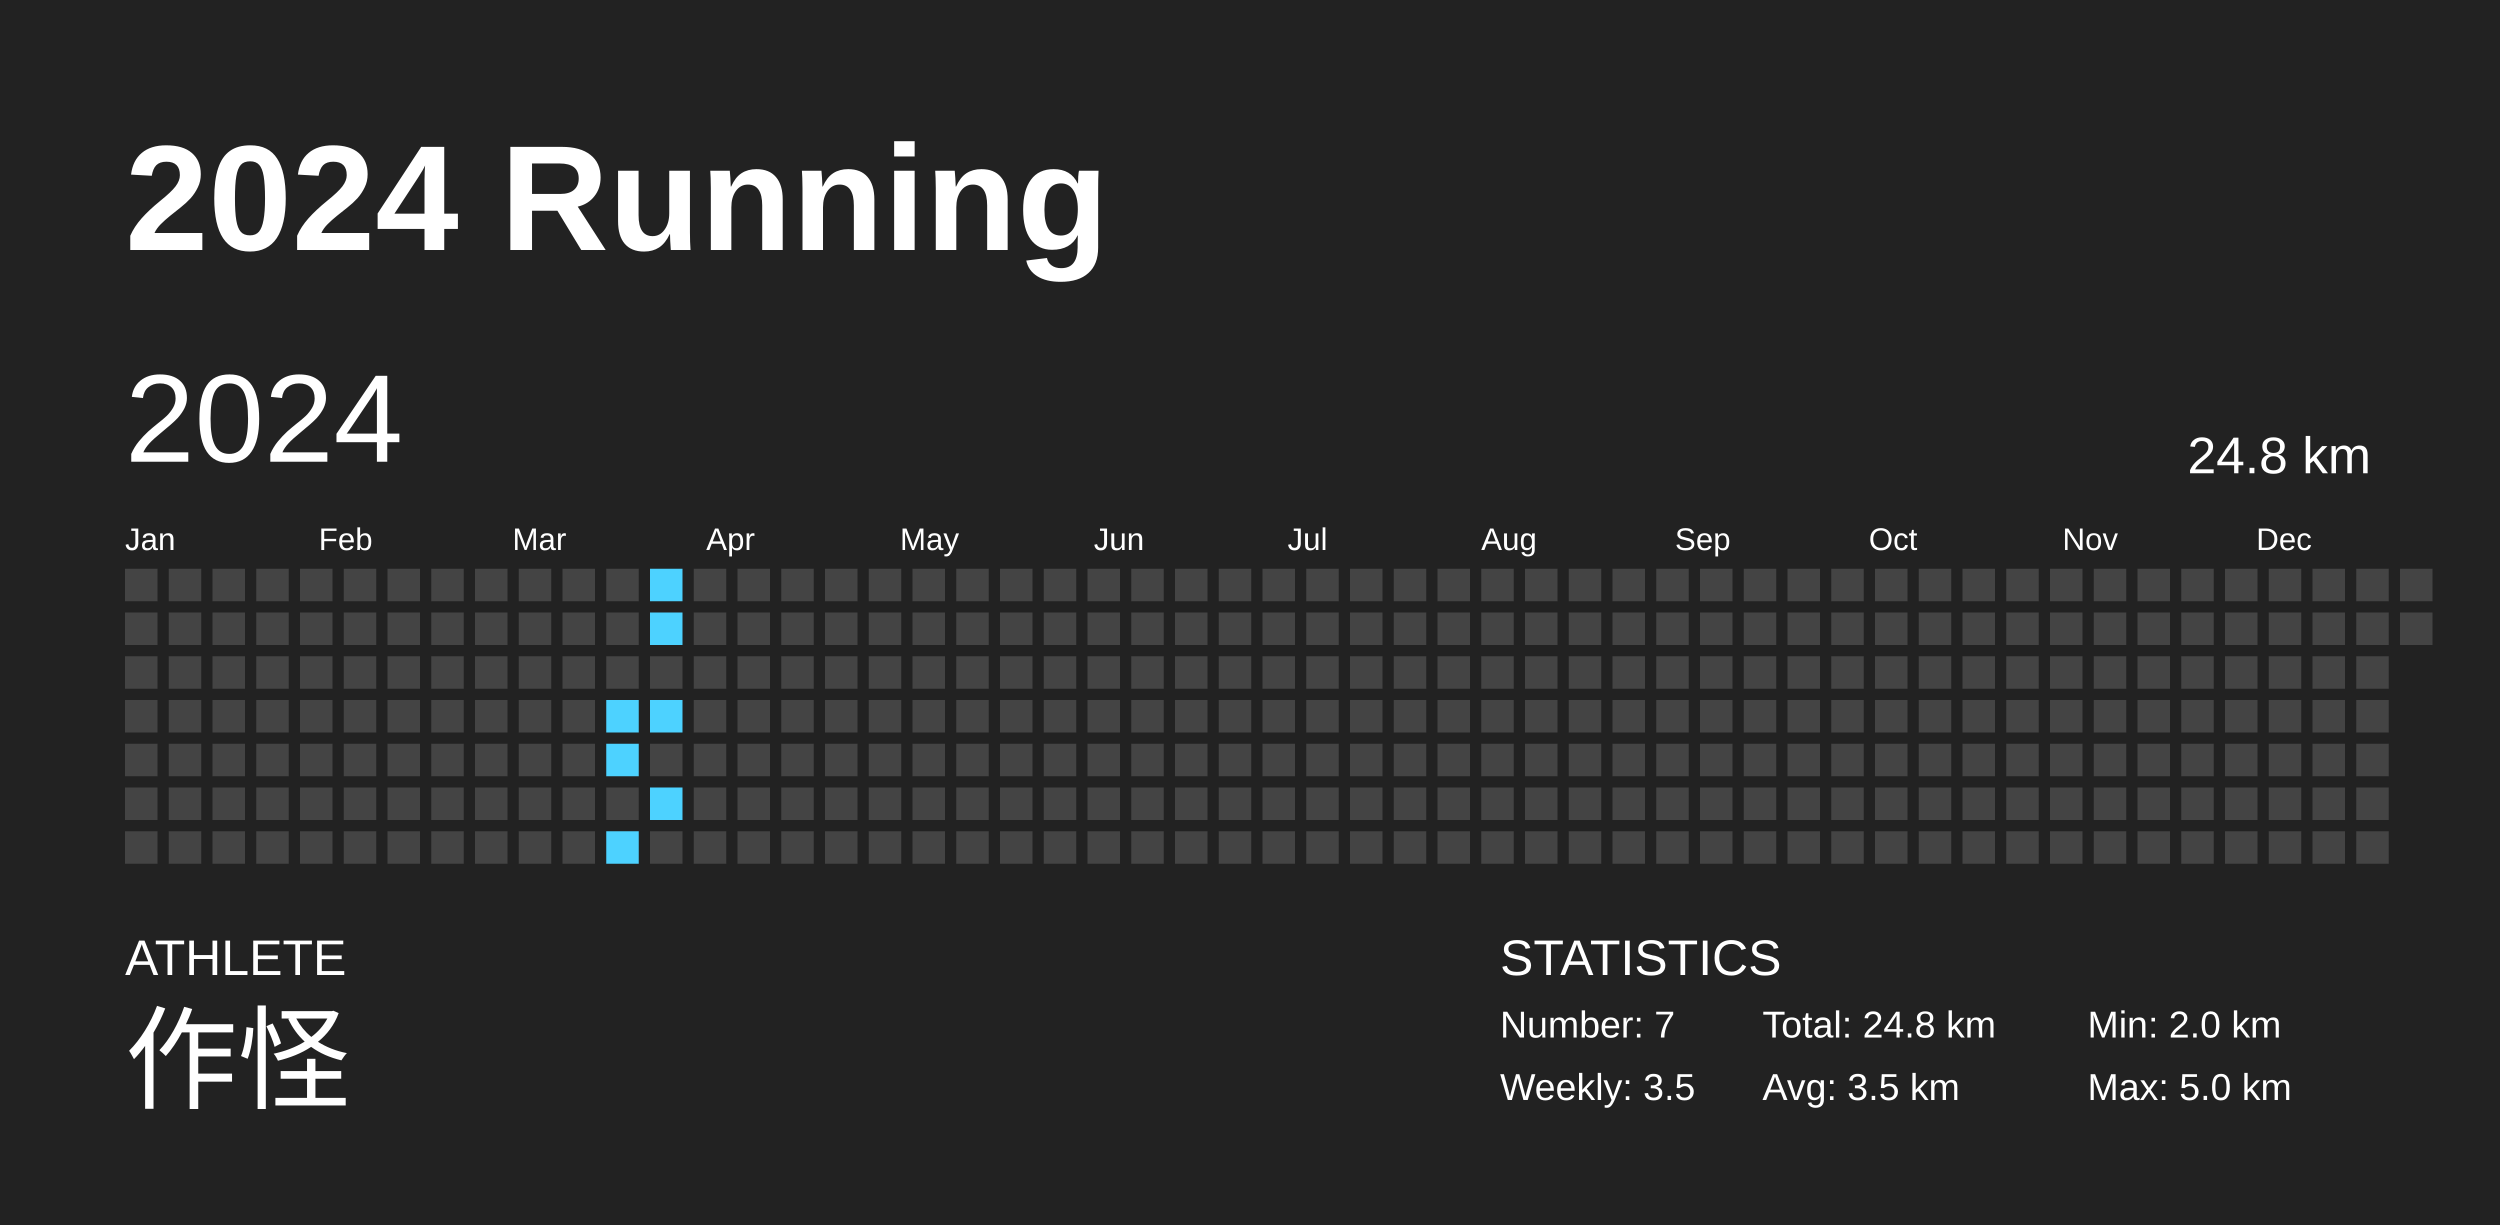
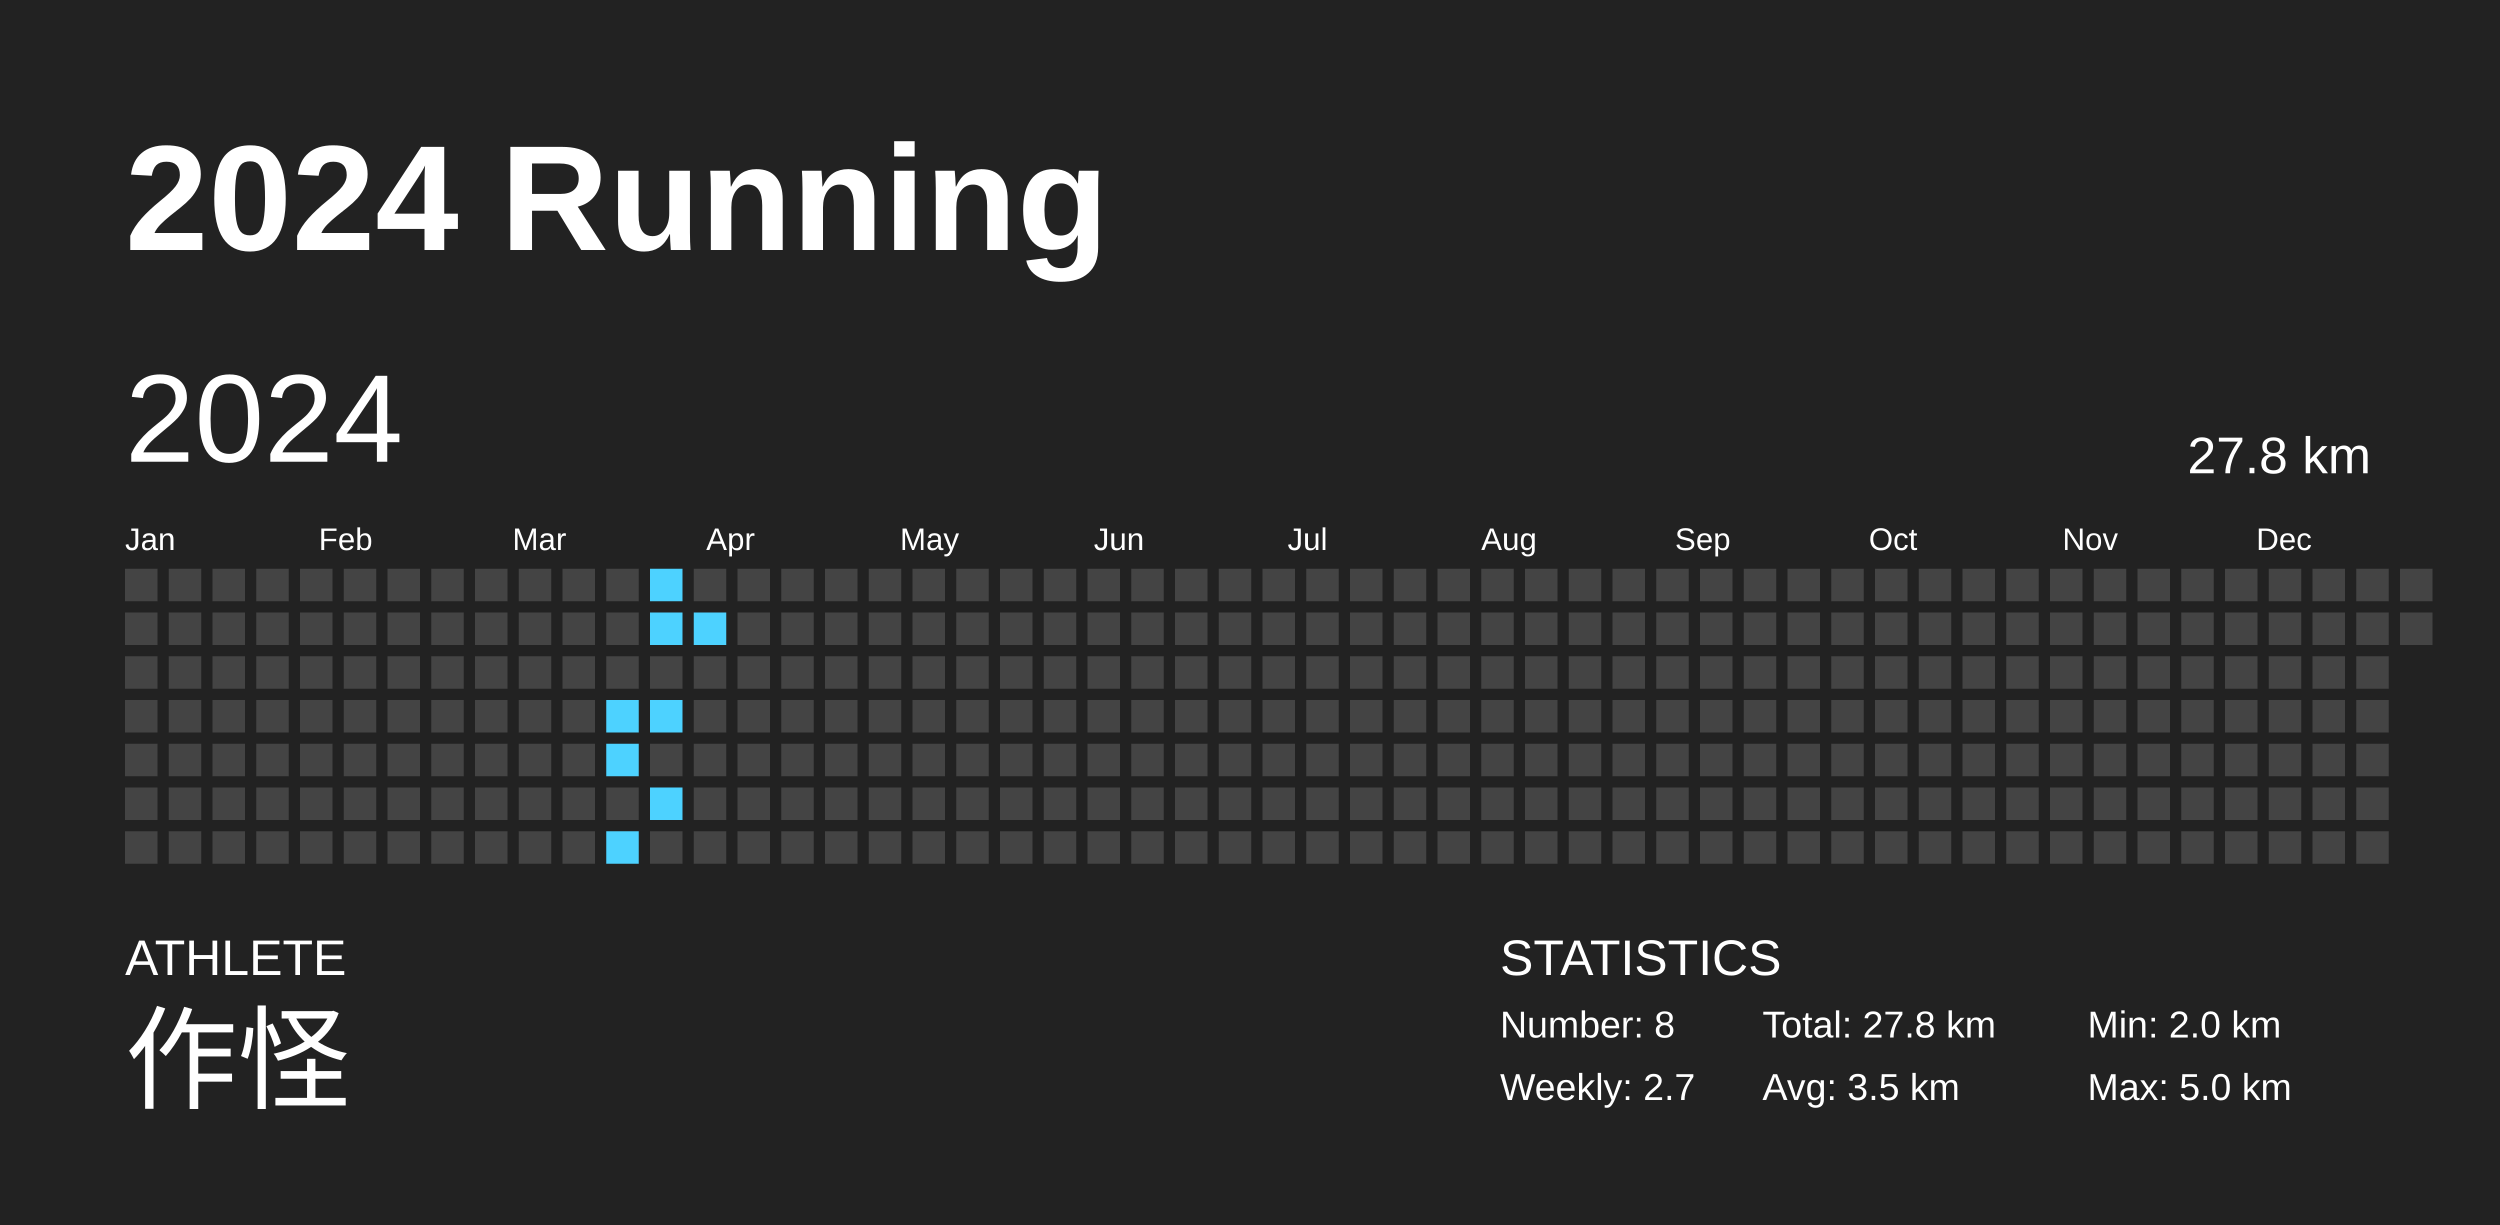
<svg xmlns="http://www.w3.org/2000/svg" baseProfile="full" height="98mm" version="1.1" viewBox="0,0,200,98" width="200mm">
  <defs />
  <rect fill="#222222" height="98" width="200" x="0" y="0" />
  <text fill="#FFFFFF" style="font-size:12px; font-family:Arial; font-weight:bold;" x="10" y="20">2024 Running</text>
  <text fill="#FFFFFF" style="font-size:4px; font-family:Arial" x="10" y="78">ATHLETE</text>
  <text fill="#FFFFFF" style="font-size:9px; font-family:Arial" x="10" y="88">作怪</text>
  <text fill="#FFFFFF" style="font-size:4px; font-family:Arial" x="120" y="78">STATISTICS</text>
-   <text fill="#FFFFFF" style="font-size:3px; font-family:Arial" x="120" y="83">Number: 7</text>
-   <text fill="#FFFFFF" style="font-size:3px; font-family:Arial" x="120" y="88">Weekly: 3.5</text>
-   <text fill="#FFFFFF" style="font-size:3px; font-family:Arial" x="141" y="83">Total: 24.8 km</text>
+   <text fill="#FFFFFF" style="font-size:3px; font-family:Arial" x="120" y="83">Number: 8</text>
+   <text fill="#FFFFFF" style="font-size:3px; font-family:Arial" x="120" y="88">Weekly: 2.7</text>
+   <text fill="#FFFFFF" style="font-size:3px; font-family:Arial" x="141" y="83">Total: 27.8 km</text>
  <text fill="#FFFFFF" style="font-size:3px; font-family:Arial" x="141" y="88">Avg: 3.5 km</text>
  <text fill="#FFFFFF" style="font-size:3px; font-family:Arial" x="167" y="83">Min: 2.0 km</text>
  <text fill="#FFFFFF" style="font-size:3px; font-family:Arial" x="167" y="88">Max: 5.0 km</text>
  <text dominant-baseline="hanging" fill="#FFFFFF" style="font-size:10.0px; font-family:Arial;" x="10" y="30">2024</text>
-   <text dominant-baseline="hanging" fill="#FFFFFF" style="font-size:4.125px; font-family:Arial;" x="175" y="35">24.8 km</text>
+   <text dominant-baseline="hanging" fill="#FFFFFF" style="font-size:4.125px; font-family:Arial;" x="175" y="35">27.8 km</text>
  <text fill="#FFFFFF" style="font-size:2.5px; font-family:Arial" x="10.0" y="44">Jan</text>
  <text fill="#FFFFFF" style="font-size:2.5px; font-family:Arial" x="25.5" y="44">Feb</text>
  <text fill="#FFFFFF" style="font-size:2.5px; font-family:Arial" x="41.0" y="44">Mar</text>
  <text fill="#FFFFFF" style="font-size:2.5px; font-family:Arial" x="56.5" y="44">Apr</text>
  <text fill="#FFFFFF" style="font-size:2.5px; font-family:Arial" x="72.0" y="44">May</text>
  <text fill="#FFFFFF" style="font-size:2.5px; font-family:Arial" x="87.5" y="44">Jun</text>
  <text fill="#FFFFFF" style="font-size:2.5px; font-family:Arial" x="103.0" y="44">Jul</text>
  <text fill="#FFFFFF" style="font-size:2.5px; font-family:Arial" x="118.5" y="44">Aug</text>
  <text fill="#FFFFFF" style="font-size:2.5px; font-family:Arial" x="134.0" y="44">Sep</text>
  <text fill="#FFFFFF" style="font-size:2.5px; font-family:Arial" x="149.5" y="44">Oct</text>
  <text fill="#FFFFFF" style="font-size:2.5px; font-family:Arial" x="165.0" y="44">Nov</text>
  <text fill="#FFFFFF" style="font-size:2.5px; font-family:Arial" x="180.5" y="44">Dec</text>
  <rect fill="#444444" height="2.6" width="2.6" x="10.0" y="45.5" />
  <rect fill="#444444" height="2.6" width="2.6" x="10.0" y="49.0" />
  <rect fill="#444444" height="2.6" width="2.6" x="10.0" y="52.5" />
  <rect fill="#444444" height="2.6" width="2.6" x="10.0" y="56.0" />
  <rect fill="#444444" height="2.6" width="2.6" x="10.0" y="59.5" />
  <rect fill="#444444" height="2.6" width="2.6" x="10.0" y="63.0" />
  <rect fill="#444444" height="2.6" width="2.6" x="10.0" y="66.5" />
  <rect fill="#444444" height="2.6" width="2.6" x="13.5" y="45.5" />
  <rect fill="#444444" height="2.6" width="2.6" x="13.5" y="49.0" />
  <rect fill="#444444" height="2.6" width="2.6" x="13.5" y="52.5" />
  <rect fill="#444444" height="2.6" width="2.6" x="13.5" y="56.0" />
  <rect fill="#444444" height="2.6" width="2.6" x="13.5" y="59.5" />
  <rect fill="#444444" height="2.6" width="2.6" x="13.5" y="63.0" />
  <rect fill="#444444" height="2.6" width="2.6" x="13.5" y="66.5" />
  <rect fill="#444444" height="2.6" width="2.6" x="17.0" y="45.5" />
  <rect fill="#444444" height="2.6" width="2.6" x="17.0" y="49.0" />
  <rect fill="#444444" height="2.6" width="2.6" x="17.0" y="52.5" />
  <rect fill="#444444" height="2.6" width="2.6" x="17.0" y="56.0" />
  <rect fill="#444444" height="2.6" width="2.6" x="17.0" y="59.5" />
  <rect fill="#444444" height="2.6" width="2.6" x="17.0" y="63.0" />
  <rect fill="#444444" height="2.6" width="2.6" x="17.0" y="66.5" />
  <rect fill="#444444" height="2.6" width="2.6" x="20.5" y="45.5" />
  <rect fill="#444444" height="2.6" width="2.6" x="20.5" y="49.0" />
  <rect fill="#444444" height="2.6" width="2.6" x="20.5" y="52.5" />
  <rect fill="#444444" height="2.6" width="2.6" x="20.5" y="56.0" />
  <rect fill="#444444" height="2.6" width="2.6" x="20.5" y="59.5" />
  <rect fill="#444444" height="2.6" width="2.6" x="20.5" y="63.0" />
  <rect fill="#444444" height="2.6" width="2.6" x="20.5" y="66.5" />
  <rect fill="#444444" height="2.6" width="2.6" x="24.0" y="45.5" />
  <rect fill="#444444" height="2.6" width="2.6" x="24.0" y="49.0" />
  <rect fill="#444444" height="2.6" width="2.6" x="24.0" y="52.5" />
  <rect fill="#444444" height="2.6" width="2.6" x="24.0" y="56.0" />
  <rect fill="#444444" height="2.6" width="2.6" x="24.0" y="59.5" />
  <rect fill="#444444" height="2.6" width="2.6" x="24.0" y="63.0" />
  <rect fill="#444444" height="2.6" width="2.6" x="24.0" y="66.5" />
  <rect fill="#444444" height="2.6" width="2.6" x="27.5" y="45.5" />
  <rect fill="#444444" height="2.6" width="2.6" x="27.5" y="49.0" />
  <rect fill="#444444" height="2.6" width="2.6" x="27.5" y="52.5" />
  <rect fill="#444444" height="2.6" width="2.6" x="27.5" y="56.0" />
  <rect fill="#444444" height="2.6" width="2.6" x="27.5" y="59.5" />
  <rect fill="#444444" height="2.6" width="2.6" x="27.5" y="63.0" />
  <rect fill="#444444" height="2.6" width="2.6" x="27.5" y="66.5" />
  <rect fill="#444444" height="2.6" width="2.6" x="31.0" y="45.5" />
  <rect fill="#444444" height="2.6" width="2.6" x="31.0" y="49.0" />
  <rect fill="#444444" height="2.6" width="2.6" x="31.0" y="52.5" />
  <rect fill="#444444" height="2.6" width="2.6" x="31.0" y="56.0" />
  <rect fill="#444444" height="2.6" width="2.6" x="31.0" y="59.5" />
  <rect fill="#444444" height="2.6" width="2.6" x="31.0" y="63.0" />
  <rect fill="#444444" height="2.6" width="2.6" x="31.0" y="66.5" />
  <rect fill="#444444" height="2.6" width="2.6" x="34.5" y="45.5" />
  <rect fill="#444444" height="2.6" width="2.6" x="34.5" y="49.0" />
  <rect fill="#444444" height="2.6" width="2.6" x="34.5" y="52.5" />
  <rect fill="#444444" height="2.6" width="2.6" x="34.5" y="56.0" />
  <rect fill="#444444" height="2.6" width="2.6" x="34.5" y="59.5" />
  <rect fill="#444444" height="2.6" width="2.6" x="34.5" y="63.0" />
  <rect fill="#444444" height="2.6" width="2.6" x="34.5" y="66.5" />
  <rect fill="#444444" height="2.6" width="2.6" x="38.0" y="45.5" />
  <rect fill="#444444" height="2.6" width="2.6" x="38.0" y="49.0" />
  <rect fill="#444444" height="2.6" width="2.6" x="38.0" y="52.5" />
  <rect fill="#444444" height="2.6" width="2.6" x="38.0" y="56.0" />
  <rect fill="#444444" height="2.6" width="2.6" x="38.0" y="59.5" />
  <rect fill="#444444" height="2.6" width="2.6" x="38.0" y="63.0" />
  <rect fill="#444444" height="2.6" width="2.6" x="38.0" y="66.5" />
  <rect fill="#444444" height="2.6" width="2.6" x="41.5" y="45.5" />
  <rect fill="#444444" height="2.6" width="2.6" x="41.5" y="49.0" />
  <rect fill="#444444" height="2.6" width="2.6" x="41.5" y="52.5" />
  <rect fill="#444444" height="2.6" width="2.6" x="41.5" y="56.0" />
  <rect fill="#444444" height="2.6" width="2.6" x="41.5" y="59.5" />
  <rect fill="#444444" height="2.6" width="2.6" x="41.5" y="63.0" />
  <rect fill="#444444" height="2.6" width="2.6" x="41.5" y="66.5" />
  <rect fill="#444444" height="2.6" width="2.6" x="45.0" y="45.5" />
  <rect fill="#444444" height="2.6" width="2.6" x="45.0" y="49.0" />
  <rect fill="#444444" height="2.6" width="2.6" x="45.0" y="52.5" />
  <rect fill="#444444" height="2.6" width="2.6" x="45.0" y="56.0" />
  <rect fill="#444444" height="2.6" width="2.6" x="45.0" y="59.5" />
  <rect fill="#444444" height="2.6" width="2.6" x="45.0" y="63.0" />
  <rect fill="#444444" height="2.6" width="2.6" x="45.0" y="66.5" />
  <rect fill="#444444" height="2.6" width="2.6" x="48.5" y="45.5" />
  <rect fill="#444444" height="2.6" width="2.6" x="48.5" y="49.0" />
  <rect fill="#444444" height="2.6" width="2.6" x="48.5" y="52.5" />
  <rect fill="#4dd2ff" height="2.6" width="2.6" x="48.5" y="56.0" />
  <rect fill="#4dd2ff" height="2.6" width="2.6" x="48.5" y="59.5" />
  <rect fill="#444444" height="2.6" width="2.6" x="48.5" y="63.0" />
  <rect fill="#4dd2ff" height="2.6" width="2.6" x="48.5" y="66.5" />
  <rect fill="#4dd2ff" height="2.6" width="2.6" x="52.0" y="45.5" />
  <rect fill="#4dd2ff" height="2.6" width="2.6" x="52.0" y="49.0" />
  <rect fill="#444444" height="2.6" width="2.6" x="52.0" y="52.5" />
  <rect fill="#4dd2ff" height="2.6" width="2.6" x="52.0" y="56.0" />
  <rect fill="#444444" height="2.6" width="2.6" x="52.0" y="59.5" />
  <rect fill="#4dd2ff" height="2.6" width="2.6" x="52.0" y="63.0" />
  <rect fill="#444444" height="2.6" width="2.6" x="52.0" y="66.5" />
  <rect fill="#444444" height="2.6" width="2.6" x="55.5" y="45.5" />
-   <rect fill="#444444" height="2.6" width="2.6" x="55.5" y="49.0" />
+   <rect fill="#4dd2ff" height="2.6" width="2.6" x="55.5" y="49.0" />
  <rect fill="#444444" height="2.6" width="2.6" x="55.5" y="52.5" />
  <rect fill="#444444" height="2.6" width="2.6" x="55.5" y="56.0" />
  <rect fill="#444444" height="2.6" width="2.6" x="55.5" y="59.5" />
  <rect fill="#444444" height="2.6" width="2.6" x="55.5" y="63.0" />
  <rect fill="#444444" height="2.6" width="2.6" x="55.5" y="66.5" />
  <rect fill="#444444" height="2.6" width="2.6" x="59.0" y="45.5" />
  <rect fill="#444444" height="2.6" width="2.6" x="59.0" y="49.0" />
  <rect fill="#444444" height="2.6" width="2.6" x="59.0" y="52.5" />
  <rect fill="#444444" height="2.6" width="2.6" x="59.0" y="56.0" />
  <rect fill="#444444" height="2.6" width="2.6" x="59.0" y="59.5" />
  <rect fill="#444444" height="2.6" width="2.6" x="59.0" y="63.0" />
  <rect fill="#444444" height="2.6" width="2.6" x="59.0" y="66.5" />
  <rect fill="#444444" height="2.6" width="2.6" x="62.5" y="45.5" />
  <rect fill="#444444" height="2.6" width="2.6" x="62.5" y="49.0" />
  <rect fill="#444444" height="2.6" width="2.6" x="62.5" y="52.5" />
  <rect fill="#444444" height="2.6" width="2.6" x="62.5" y="56.0" />
  <rect fill="#444444" height="2.6" width="2.6" x="62.5" y="59.5" />
  <rect fill="#444444" height="2.6" width="2.6" x="62.5" y="63.0" />
  <rect fill="#444444" height="2.6" width="2.6" x="62.5" y="66.5" />
  <rect fill="#444444" height="2.6" width="2.6" x="66.0" y="45.5" />
  <rect fill="#444444" height="2.6" width="2.6" x="66.0" y="49.0" />
  <rect fill="#444444" height="2.6" width="2.6" x="66.0" y="52.5" />
  <rect fill="#444444" height="2.6" width="2.6" x="66.0" y="56.0" />
  <rect fill="#444444" height="2.6" width="2.6" x="66.0" y="59.5" />
  <rect fill="#444444" height="2.6" width="2.6" x="66.0" y="63.0" />
  <rect fill="#444444" height="2.6" width="2.6" x="66.0" y="66.5" />
  <rect fill="#444444" height="2.6" width="2.6" x="69.5" y="45.5" />
  <rect fill="#444444" height="2.6" width="2.6" x="69.5" y="49.0" />
  <rect fill="#444444" height="2.6" width="2.6" x="69.5" y="52.5" />
  <rect fill="#444444" height="2.6" width="2.6" x="69.5" y="56.0" />
  <rect fill="#444444" height="2.6" width="2.6" x="69.5" y="59.5" />
  <rect fill="#444444" height="2.6" width="2.6" x="69.5" y="63.0" />
  <rect fill="#444444" height="2.6" width="2.6" x="69.5" y="66.5" />
  <rect fill="#444444" height="2.6" width="2.6" x="73.0" y="45.5" />
  <rect fill="#444444" height="2.6" width="2.6" x="73.0" y="49.0" />
  <rect fill="#444444" height="2.6" width="2.6" x="73.0" y="52.5" />
  <rect fill="#444444" height="2.6" width="2.6" x="73.0" y="56.0" />
  <rect fill="#444444" height="2.6" width="2.6" x="73.0" y="59.5" />
  <rect fill="#444444" height="2.6" width="2.6" x="73.0" y="63.0" />
  <rect fill="#444444" height="2.6" width="2.6" x="73.0" y="66.5" />
  <rect fill="#444444" height="2.6" width="2.6" x="76.5" y="45.5" />
  <rect fill="#444444" height="2.6" width="2.6" x="76.5" y="49.0" />
  <rect fill="#444444" height="2.6" width="2.6" x="76.5" y="52.5" />
  <rect fill="#444444" height="2.6" width="2.6" x="76.5" y="56.0" />
  <rect fill="#444444" height="2.6" width="2.6" x="76.5" y="59.5" />
  <rect fill="#444444" height="2.6" width="2.6" x="76.5" y="63.0" />
  <rect fill="#444444" height="2.6" width="2.6" x="76.5" y="66.5" />
  <rect fill="#444444" height="2.6" width="2.6" x="80.0" y="45.5" />
  <rect fill="#444444" height="2.6" width="2.6" x="80.0" y="49.0" />
  <rect fill="#444444" height="2.6" width="2.6" x="80.0" y="52.5" />
  <rect fill="#444444" height="2.6" width="2.6" x="80.0" y="56.0" />
  <rect fill="#444444" height="2.6" width="2.6" x="80.0" y="59.5" />
  <rect fill="#444444" height="2.6" width="2.6" x="80.0" y="63.0" />
  <rect fill="#444444" height="2.6" width="2.6" x="80.0" y="66.5" />
  <rect fill="#444444" height="2.6" width="2.6" x="83.5" y="45.5" />
  <rect fill="#444444" height="2.6" width="2.6" x="83.5" y="49.0" />
  <rect fill="#444444" height="2.6" width="2.6" x="83.5" y="52.5" />
  <rect fill="#444444" height="2.6" width="2.6" x="83.5" y="56.0" />
  <rect fill="#444444" height="2.6" width="2.6" x="83.5" y="59.5" />
  <rect fill="#444444" height="2.6" width="2.6" x="83.5" y="63.0" />
  <rect fill="#444444" height="2.6" width="2.6" x="83.5" y="66.5" />
  <rect fill="#444444" height="2.6" width="2.6" x="87.0" y="45.5" />
  <rect fill="#444444" height="2.6" width="2.6" x="87.0" y="49.0" />
  <rect fill="#444444" height="2.6" width="2.6" x="87.0" y="52.5" />
  <rect fill="#444444" height="2.6" width="2.6" x="87.0" y="56.0" />
  <rect fill="#444444" height="2.6" width="2.6" x="87.0" y="59.5" />
  <rect fill="#444444" height="2.6" width="2.6" x="87.0" y="63.0" />
  <rect fill="#444444" height="2.6" width="2.6" x="87.0" y="66.5" />
  <rect fill="#444444" height="2.6" width="2.6" x="90.5" y="45.5" />
  <rect fill="#444444" height="2.6" width="2.6" x="90.5" y="49.0" />
  <rect fill="#444444" height="2.6" width="2.6" x="90.5" y="52.5" />
  <rect fill="#444444" height="2.6" width="2.6" x="90.5" y="56.0" />
  <rect fill="#444444" height="2.6" width="2.6" x="90.5" y="59.5" />
  <rect fill="#444444" height="2.6" width="2.6" x="90.5" y="63.0" />
  <rect fill="#444444" height="2.6" width="2.6" x="90.5" y="66.5" />
  <rect fill="#444444" height="2.6" width="2.6" x="94.0" y="45.5" />
  <rect fill="#444444" height="2.6" width="2.6" x="94.0" y="49.0" />
  <rect fill="#444444" height="2.6" width="2.6" x="94.0" y="52.5" />
  <rect fill="#444444" height="2.6" width="2.6" x="94.0" y="56.0" />
  <rect fill="#444444" height="2.6" width="2.6" x="94.0" y="59.5" />
  <rect fill="#444444" height="2.6" width="2.6" x="94.0" y="63.0" />
  <rect fill="#444444" height="2.6" width="2.6" x="94.0" y="66.5" />
  <rect fill="#444444" height="2.6" width="2.6" x="97.5" y="45.5" />
  <rect fill="#444444" height="2.6" width="2.6" x="97.5" y="49.0" />
  <rect fill="#444444" height="2.6" width="2.6" x="97.5" y="52.5" />
  <rect fill="#444444" height="2.6" width="2.6" x="97.5" y="56.0" />
  <rect fill="#444444" height="2.6" width="2.6" x="97.5" y="59.5" />
  <rect fill="#444444" height="2.6" width="2.6" x="97.5" y="63.0" />
  <rect fill="#444444" height="2.6" width="2.6" x="97.5" y="66.5" />
  <rect fill="#444444" height="2.6" width="2.6" x="101.0" y="45.5" />
  <rect fill="#444444" height="2.6" width="2.6" x="101.0" y="49.0" />
  <rect fill="#444444" height="2.6" width="2.6" x="101.0" y="52.5" />
  <rect fill="#444444" height="2.6" width="2.6" x="101.0" y="56.0" />
  <rect fill="#444444" height="2.6" width="2.6" x="101.0" y="59.5" />
  <rect fill="#444444" height="2.6" width="2.6" x="101.0" y="63.0" />
  <rect fill="#444444" height="2.6" width="2.6" x="101.0" y="66.5" />
  <rect fill="#444444" height="2.6" width="2.6" x="104.5" y="45.5" />
  <rect fill="#444444" height="2.6" width="2.6" x="104.5" y="49.0" />
  <rect fill="#444444" height="2.6" width="2.6" x="104.5" y="52.5" />
  <rect fill="#444444" height="2.6" width="2.6" x="104.5" y="56.0" />
  <rect fill="#444444" height="2.6" width="2.6" x="104.5" y="59.5" />
  <rect fill="#444444" height="2.6" width="2.6" x="104.5" y="63.0" />
  <rect fill="#444444" height="2.6" width="2.6" x="104.5" y="66.5" />
  <rect fill="#444444" height="2.6" width="2.6" x="108.0" y="45.5" />
  <rect fill="#444444" height="2.6" width="2.6" x="108.0" y="49.0" />
  <rect fill="#444444" height="2.6" width="2.6" x="108.0" y="52.5" />
  <rect fill="#444444" height="2.6" width="2.6" x="108.0" y="56.0" />
  <rect fill="#444444" height="2.6" width="2.6" x="108.0" y="59.5" />
  <rect fill="#444444" height="2.6" width="2.6" x="108.0" y="63.0" />
  <rect fill="#444444" height="2.6" width="2.6" x="108.0" y="66.5" />
  <rect fill="#444444" height="2.6" width="2.6" x="111.5" y="45.5" />
  <rect fill="#444444" height="2.6" width="2.6" x="111.5" y="49.0" />
  <rect fill="#444444" height="2.6" width="2.6" x="111.5" y="52.5" />
  <rect fill="#444444" height="2.6" width="2.6" x="111.5" y="56.0" />
  <rect fill="#444444" height="2.6" width="2.6" x="111.5" y="59.5" />
  <rect fill="#444444" height="2.6" width="2.6" x="111.5" y="63.0" />
  <rect fill="#444444" height="2.6" width="2.6" x="111.5" y="66.5" />
  <rect fill="#444444" height="2.6" width="2.6" x="115.0" y="45.5" />
  <rect fill="#444444" height="2.6" width="2.6" x="115.0" y="49.0" />
  <rect fill="#444444" height="2.6" width="2.6" x="115.0" y="52.5" />
  <rect fill="#444444" height="2.6" width="2.6" x="115.0" y="56.0" />
  <rect fill="#444444" height="2.6" width="2.6" x="115.0" y="59.5" />
  <rect fill="#444444" height="2.6" width="2.6" x="115.0" y="63.0" />
  <rect fill="#444444" height="2.6" width="2.6" x="115.0" y="66.5" />
  <rect fill="#444444" height="2.6" width="2.6" x="118.5" y="45.5" />
  <rect fill="#444444" height="2.6" width="2.6" x="118.5" y="49.0" />
  <rect fill="#444444" height="2.6" width="2.6" x="118.5" y="52.5" />
  <rect fill="#444444" height="2.6" width="2.6" x="118.5" y="56.0" />
  <rect fill="#444444" height="2.6" width="2.6" x="118.5" y="59.5" />
  <rect fill="#444444" height="2.6" width="2.6" x="118.5" y="63.0" />
  <rect fill="#444444" height="2.6" width="2.6" x="118.5" y="66.5" />
  <rect fill="#444444" height="2.6" width="2.6" x="122.0" y="45.5" />
  <rect fill="#444444" height="2.6" width="2.6" x="122.0" y="49.0" />
  <rect fill="#444444" height="2.6" width="2.6" x="122.0" y="52.5" />
  <rect fill="#444444" height="2.6" width="2.6" x="122.0" y="56.0" />
  <rect fill="#444444" height="2.6" width="2.6" x="122.0" y="59.5" />
  <rect fill="#444444" height="2.6" width="2.6" x="122.0" y="63.0" />
  <rect fill="#444444" height="2.6" width="2.6" x="122.0" y="66.5" />
  <rect fill="#444444" height="2.6" width="2.6" x="125.5" y="45.5" />
  <rect fill="#444444" height="2.6" width="2.6" x="125.5" y="49.0" />
  <rect fill="#444444" height="2.6" width="2.6" x="125.5" y="52.5" />
  <rect fill="#444444" height="2.6" width="2.6" x="125.5" y="56.0" />
  <rect fill="#444444" height="2.6" width="2.6" x="125.5" y="59.5" />
  <rect fill="#444444" height="2.6" width="2.6" x="125.5" y="63.0" />
  <rect fill="#444444" height="2.6" width="2.6" x="125.5" y="66.5" />
  <rect fill="#444444" height="2.6" width="2.6" x="129.0" y="45.5" />
  <rect fill="#444444" height="2.6" width="2.6" x="129.0" y="49.0" />
  <rect fill="#444444" height="2.6" width="2.6" x="129.0" y="52.5" />
  <rect fill="#444444" height="2.6" width="2.6" x="129.0" y="56.0" />
  <rect fill="#444444" height="2.6" width="2.6" x="129.0" y="59.5" />
  <rect fill="#444444" height="2.6" width="2.6" x="129.0" y="63.0" />
  <rect fill="#444444" height="2.6" width="2.6" x="129.0" y="66.5" />
  <rect fill="#444444" height="2.6" width="2.6" x="132.5" y="45.5" />
  <rect fill="#444444" height="2.6" width="2.6" x="132.5" y="49.0" />
  <rect fill="#444444" height="2.6" width="2.6" x="132.5" y="52.5" />
  <rect fill="#444444" height="2.6" width="2.6" x="132.5" y="56.0" />
  <rect fill="#444444" height="2.6" width="2.6" x="132.5" y="59.5" />
  <rect fill="#444444" height="2.6" width="2.6" x="132.5" y="63.0" />
  <rect fill="#444444" height="2.6" width="2.6" x="132.5" y="66.5" />
  <rect fill="#444444" height="2.6" width="2.6" x="136.0" y="45.5" />
  <rect fill="#444444" height="2.6" width="2.6" x="136.0" y="49.0" />
  <rect fill="#444444" height="2.6" width="2.6" x="136.0" y="52.5" />
  <rect fill="#444444" height="2.6" width="2.6" x="136.0" y="56.0" />
  <rect fill="#444444" height="2.6" width="2.6" x="136.0" y="59.5" />
  <rect fill="#444444" height="2.6" width="2.6" x="136.0" y="63.0" />
  <rect fill="#444444" height="2.6" width="2.6" x="136.0" y="66.5" />
  <rect fill="#444444" height="2.6" width="2.6" x="139.5" y="45.5" />
  <rect fill="#444444" height="2.6" width="2.6" x="139.5" y="49.0" />
  <rect fill="#444444" height="2.6" width="2.6" x="139.5" y="52.5" />
  <rect fill="#444444" height="2.6" width="2.6" x="139.5" y="56.0" />
  <rect fill="#444444" height="2.6" width="2.6" x="139.5" y="59.5" />
  <rect fill="#444444" height="2.6" width="2.6" x="139.5" y="63.0" />
  <rect fill="#444444" height="2.6" width="2.6" x="139.5" y="66.5" />
  <rect fill="#444444" height="2.6" width="2.6" x="143.0" y="45.5" />
  <rect fill="#444444" height="2.6" width="2.6" x="143.0" y="49.0" />
  <rect fill="#444444" height="2.6" width="2.6" x="143.0" y="52.5" />
  <rect fill="#444444" height="2.6" width="2.6" x="143.0" y="56.0" />
  <rect fill="#444444" height="2.6" width="2.6" x="143.0" y="59.5" />
  <rect fill="#444444" height="2.6" width="2.6" x="143.0" y="63.0" />
  <rect fill="#444444" height="2.6" width="2.6" x="143.0" y="66.5" />
  <rect fill="#444444" height="2.6" width="2.6" x="146.5" y="45.5" />
  <rect fill="#444444" height="2.6" width="2.6" x="146.5" y="49.0" />
  <rect fill="#444444" height="2.6" width="2.6" x="146.5" y="52.5" />
  <rect fill="#444444" height="2.6" width="2.6" x="146.5" y="56.0" />
  <rect fill="#444444" height="2.6" width="2.6" x="146.5" y="59.5" />
  <rect fill="#444444" height="2.6" width="2.6" x="146.5" y="63.0" />
  <rect fill="#444444" height="2.6" width="2.6" x="146.5" y="66.5" />
  <rect fill="#444444" height="2.6" width="2.6" x="150.0" y="45.5" />
  <rect fill="#444444" height="2.6" width="2.6" x="150.0" y="49.0" />
  <rect fill="#444444" height="2.6" width="2.6" x="150.0" y="52.5" />
  <rect fill="#444444" height="2.6" width="2.6" x="150.0" y="56.0" />
  <rect fill="#444444" height="2.6" width="2.6" x="150.0" y="59.5" />
  <rect fill="#444444" height="2.6" width="2.6" x="150.0" y="63.0" />
  <rect fill="#444444" height="2.6" width="2.6" x="150.0" y="66.5" />
  <rect fill="#444444" height="2.6" width="2.6" x="153.5" y="45.5" />
  <rect fill="#444444" height="2.6" width="2.6" x="153.5" y="49.0" />
  <rect fill="#444444" height="2.6" width="2.6" x="153.5" y="52.5" />
  <rect fill="#444444" height="2.6" width="2.6" x="153.5" y="56.0" />
  <rect fill="#444444" height="2.6" width="2.6" x="153.5" y="59.5" />
  <rect fill="#444444" height="2.6" width="2.6" x="153.5" y="63.0" />
  <rect fill="#444444" height="2.6" width="2.6" x="153.5" y="66.5" />
  <rect fill="#444444" height="2.6" width="2.6" x="157.0" y="45.5" />
  <rect fill="#444444" height="2.6" width="2.6" x="157.0" y="49.0" />
  <rect fill="#444444" height="2.6" width="2.6" x="157.0" y="52.5" />
  <rect fill="#444444" height="2.6" width="2.6" x="157.0" y="56.0" />
  <rect fill="#444444" height="2.6" width="2.6" x="157.0" y="59.5" />
  <rect fill="#444444" height="2.6" width="2.6" x="157.0" y="63.0" />
  <rect fill="#444444" height="2.6" width="2.6" x="157.0" y="66.5" />
  <rect fill="#444444" height="2.6" width="2.6" x="160.5" y="45.5" />
  <rect fill="#444444" height="2.6" width="2.6" x="160.5" y="49.0" />
  <rect fill="#444444" height="2.6" width="2.6" x="160.5" y="52.5" />
  <rect fill="#444444" height="2.6" width="2.6" x="160.5" y="56.0" />
  <rect fill="#444444" height="2.6" width="2.6" x="160.5" y="59.5" />
  <rect fill="#444444" height="2.6" width="2.6" x="160.5" y="63.0" />
  <rect fill="#444444" height="2.6" width="2.6" x="160.5" y="66.5" />
  <rect fill="#444444" height="2.6" width="2.6" x="164.0" y="45.5" />
  <rect fill="#444444" height="2.6" width="2.6" x="164.0" y="49.0" />
  <rect fill="#444444" height="2.6" width="2.6" x="164.0" y="52.5" />
  <rect fill="#444444" height="2.6" width="2.6" x="164.0" y="56.0" />
  <rect fill="#444444" height="2.6" width="2.6" x="164.0" y="59.5" />
  <rect fill="#444444" height="2.6" width="2.6" x="164.0" y="63.0" />
  <rect fill="#444444" height="2.6" width="2.6" x="164.0" y="66.5" />
  <rect fill="#444444" height="2.6" width="2.6" x="167.5" y="45.5" />
  <rect fill="#444444" height="2.6" width="2.6" x="167.5" y="49.0" />
  <rect fill="#444444" height="2.6" width="2.6" x="167.5" y="52.5" />
  <rect fill="#444444" height="2.6" width="2.6" x="167.5" y="56.0" />
  <rect fill="#444444" height="2.6" width="2.6" x="167.5" y="59.5" />
  <rect fill="#444444" height="2.6" width="2.6" x="167.5" y="63.0" />
  <rect fill="#444444" height="2.6" width="2.6" x="167.5" y="66.5" />
  <rect fill="#444444" height="2.6" width="2.6" x="171.0" y="45.5" />
  <rect fill="#444444" height="2.6" width="2.6" x="171.0" y="49.0" />
  <rect fill="#444444" height="2.6" width="2.6" x="171.0" y="52.5" />
  <rect fill="#444444" height="2.6" width="2.6" x="171.0" y="56.0" />
  <rect fill="#444444" height="2.6" width="2.6" x="171.0" y="59.5" />
  <rect fill="#444444" height="2.6" width="2.6" x="171.0" y="63.0" />
  <rect fill="#444444" height="2.6" width="2.6" x="171.0" y="66.5" />
  <rect fill="#444444" height="2.6" width="2.6" x="174.5" y="45.5" />
  <rect fill="#444444" height="2.6" width="2.6" x="174.5" y="49.0" />
  <rect fill="#444444" height="2.6" width="2.6" x="174.5" y="52.5" />
  <rect fill="#444444" height="2.6" width="2.6" x="174.5" y="56.0" />
  <rect fill="#444444" height="2.6" width="2.6" x="174.5" y="59.5" />
  <rect fill="#444444" height="2.6" width="2.6" x="174.5" y="63.0" />
  <rect fill="#444444" height="2.6" width="2.6" x="174.5" y="66.5" />
  <rect fill="#444444" height="2.6" width="2.6" x="178.0" y="45.5" />
  <rect fill="#444444" height="2.6" width="2.6" x="178.0" y="49.0" />
  <rect fill="#444444" height="2.6" width="2.6" x="178.0" y="52.5" />
  <rect fill="#444444" height="2.6" width="2.6" x="178.0" y="56.0" />
  <rect fill="#444444" height="2.6" width="2.6" x="178.0" y="59.5" />
  <rect fill="#444444" height="2.6" width="2.6" x="178.0" y="63.0" />
  <rect fill="#444444" height="2.6" width="2.6" x="178.0" y="66.5" />
  <rect fill="#444444" height="2.6" width="2.6" x="181.5" y="45.5" />
  <rect fill="#444444" height="2.6" width="2.6" x="181.5" y="49.0" />
  <rect fill="#444444" height="2.6" width="2.6" x="181.5" y="52.5" />
  <rect fill="#444444" height="2.6" width="2.6" x="181.5" y="56.0" />
  <rect fill="#444444" height="2.6" width="2.6" x="181.5" y="59.5" />
  <rect fill="#444444" height="2.6" width="2.6" x="181.5" y="63.0" />
  <rect fill="#444444" height="2.6" width="2.6" x="181.5" y="66.5" />
  <rect fill="#444444" height="2.6" width="2.6" x="185.0" y="45.5" />
  <rect fill="#444444" height="2.6" width="2.6" x="185.0" y="49.0" />
  <rect fill="#444444" height="2.6" width="2.6" x="185.0" y="52.5" />
  <rect fill="#444444" height="2.6" width="2.6" x="185.0" y="56.0" />
  <rect fill="#444444" height="2.6" width="2.6" x="185.0" y="59.5" />
  <rect fill="#444444" height="2.6" width="2.6" x="185.0" y="63.0" />
  <rect fill="#444444" height="2.6" width="2.6" x="185.0" y="66.5" />
  <rect fill="#444444" height="2.6" width="2.6" x="188.5" y="45.5" />
  <rect fill="#444444" height="2.6" width="2.6" x="188.5" y="49.0" />
  <rect fill="#444444" height="2.6" width="2.6" x="188.5" y="52.5" />
  <rect fill="#444444" height="2.6" width="2.6" x="188.5" y="56.0" />
  <rect fill="#444444" height="2.6" width="2.6" x="188.5" y="59.5" />
  <rect fill="#444444" height="2.6" width="2.6" x="188.5" y="63.0" />
  <rect fill="#444444" height="2.6" width="2.6" x="188.5" y="66.5" />
  <rect fill="#444444" height="2.6" width="2.6" x="192.0" y="45.5" />
  <rect fill="#444444" height="2.6" width="2.6" x="192.0" y="49.0" />
</svg>
